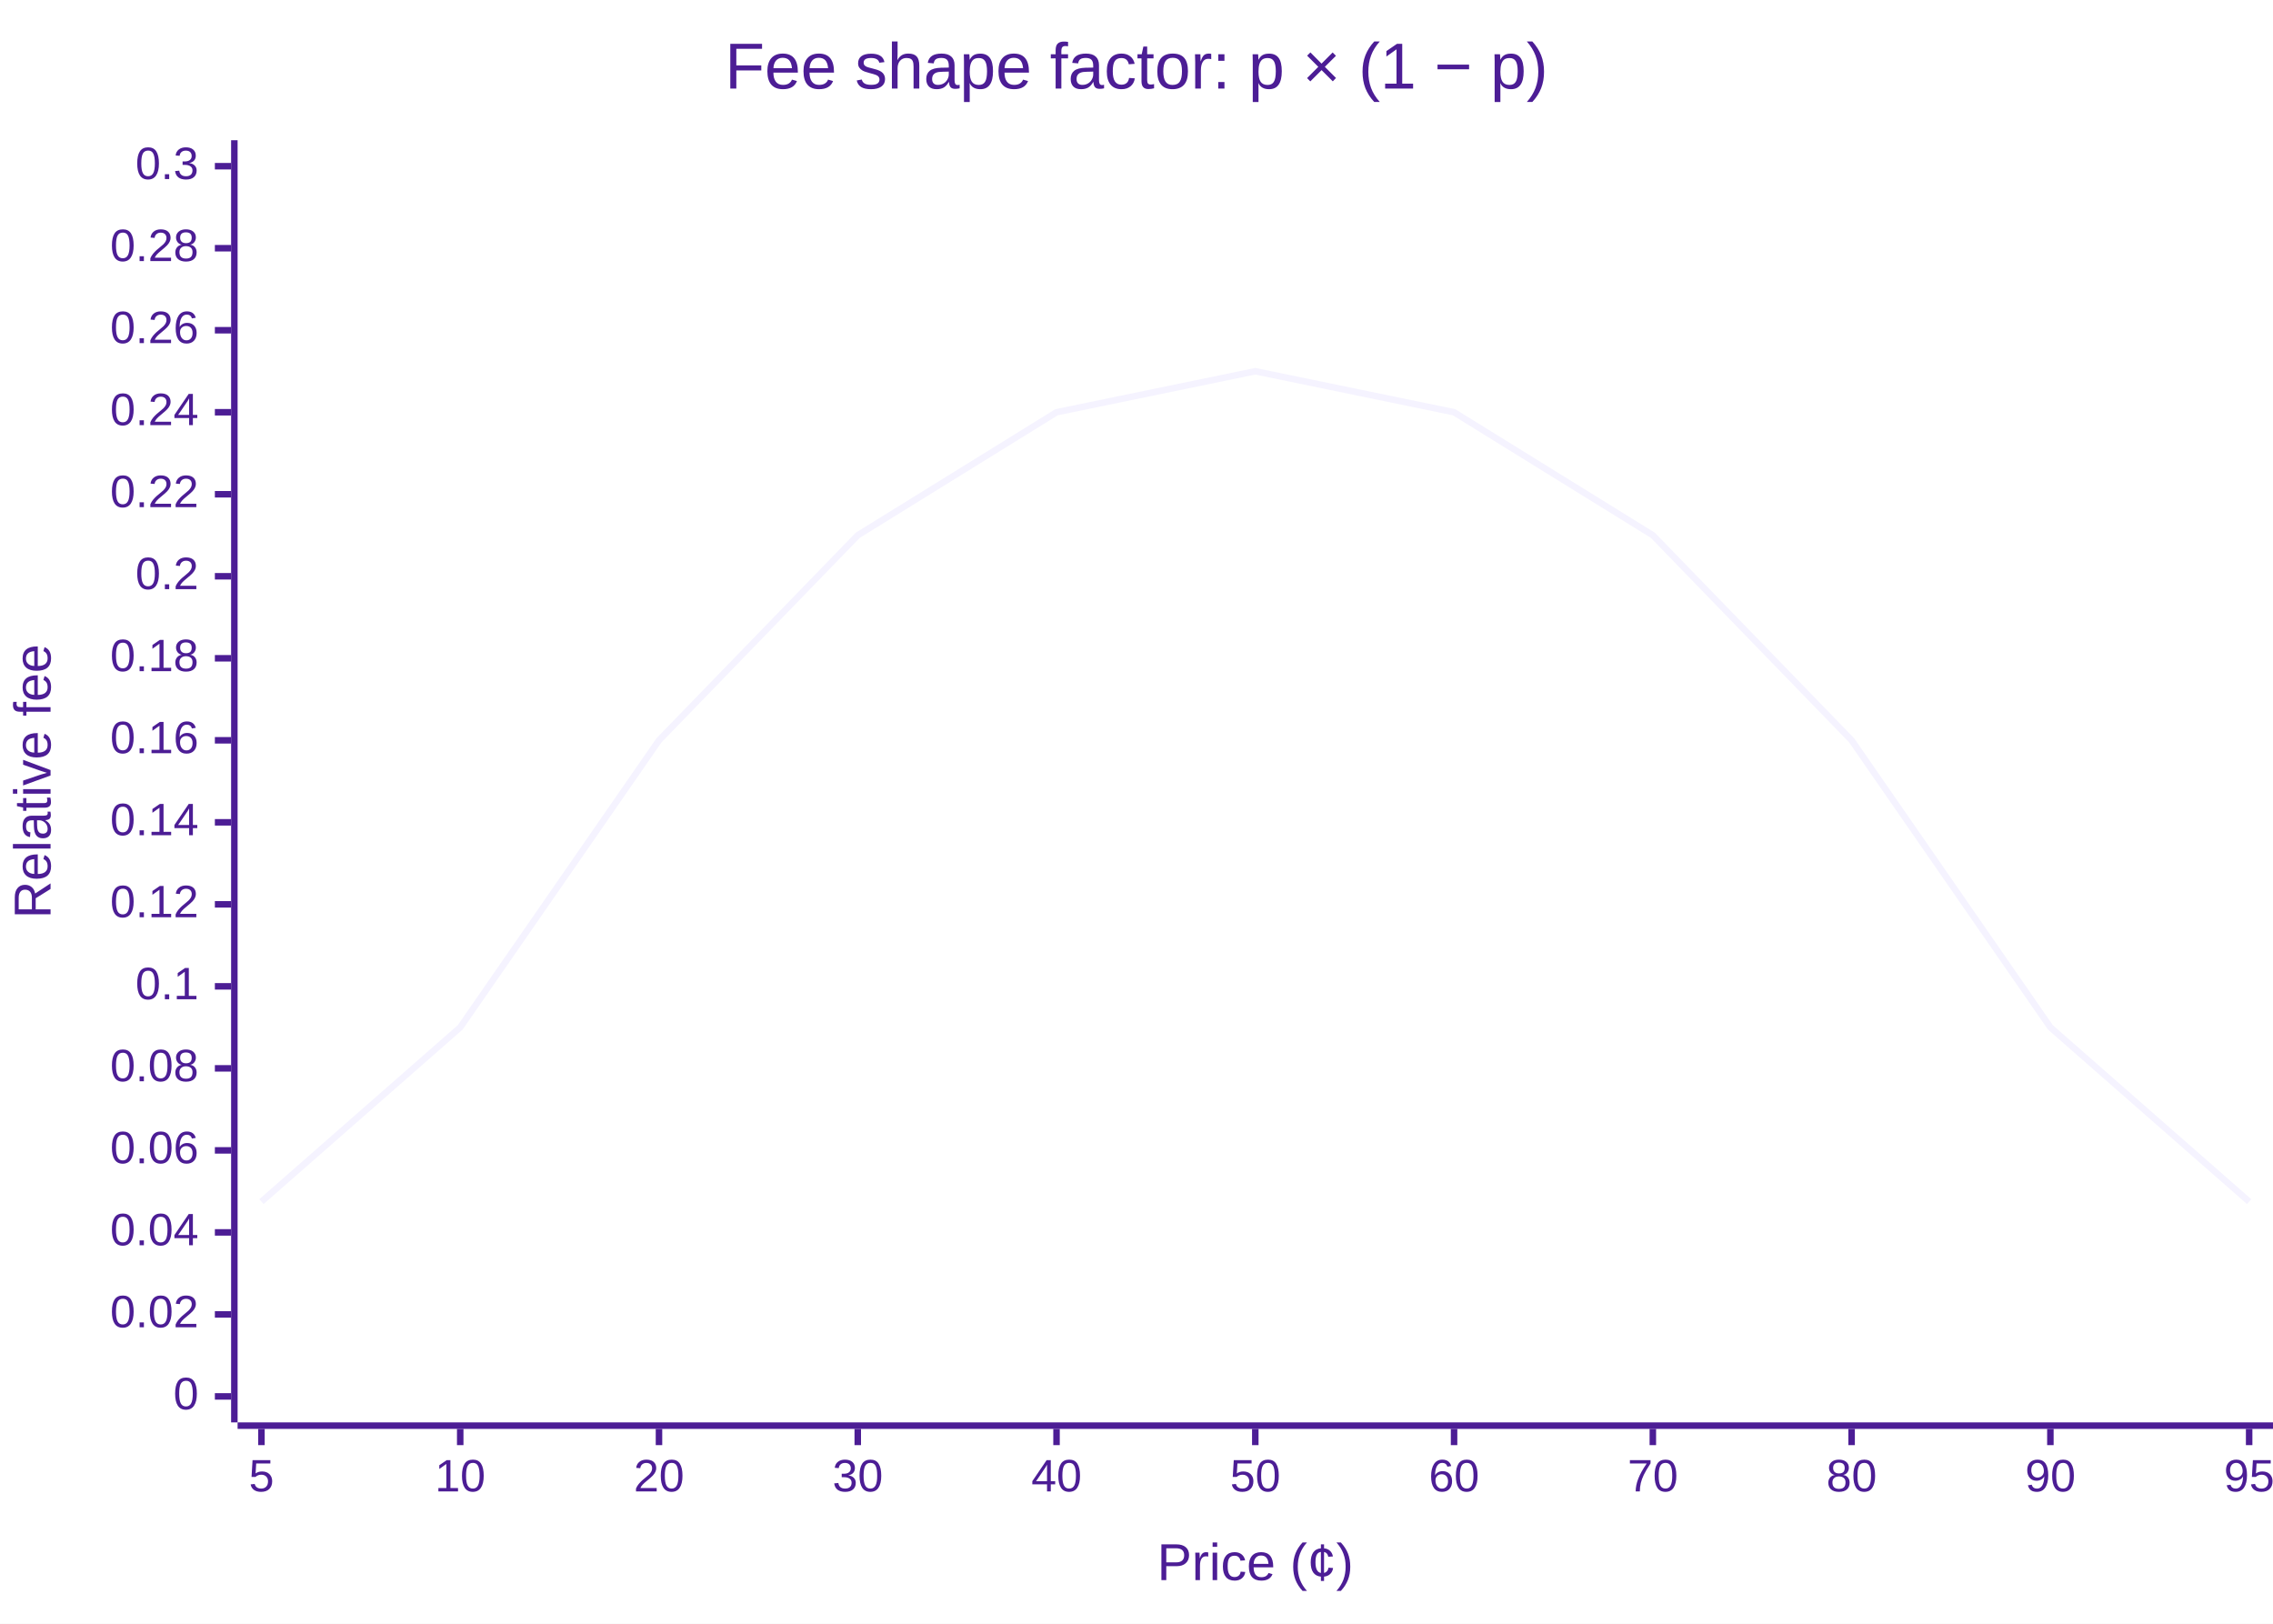
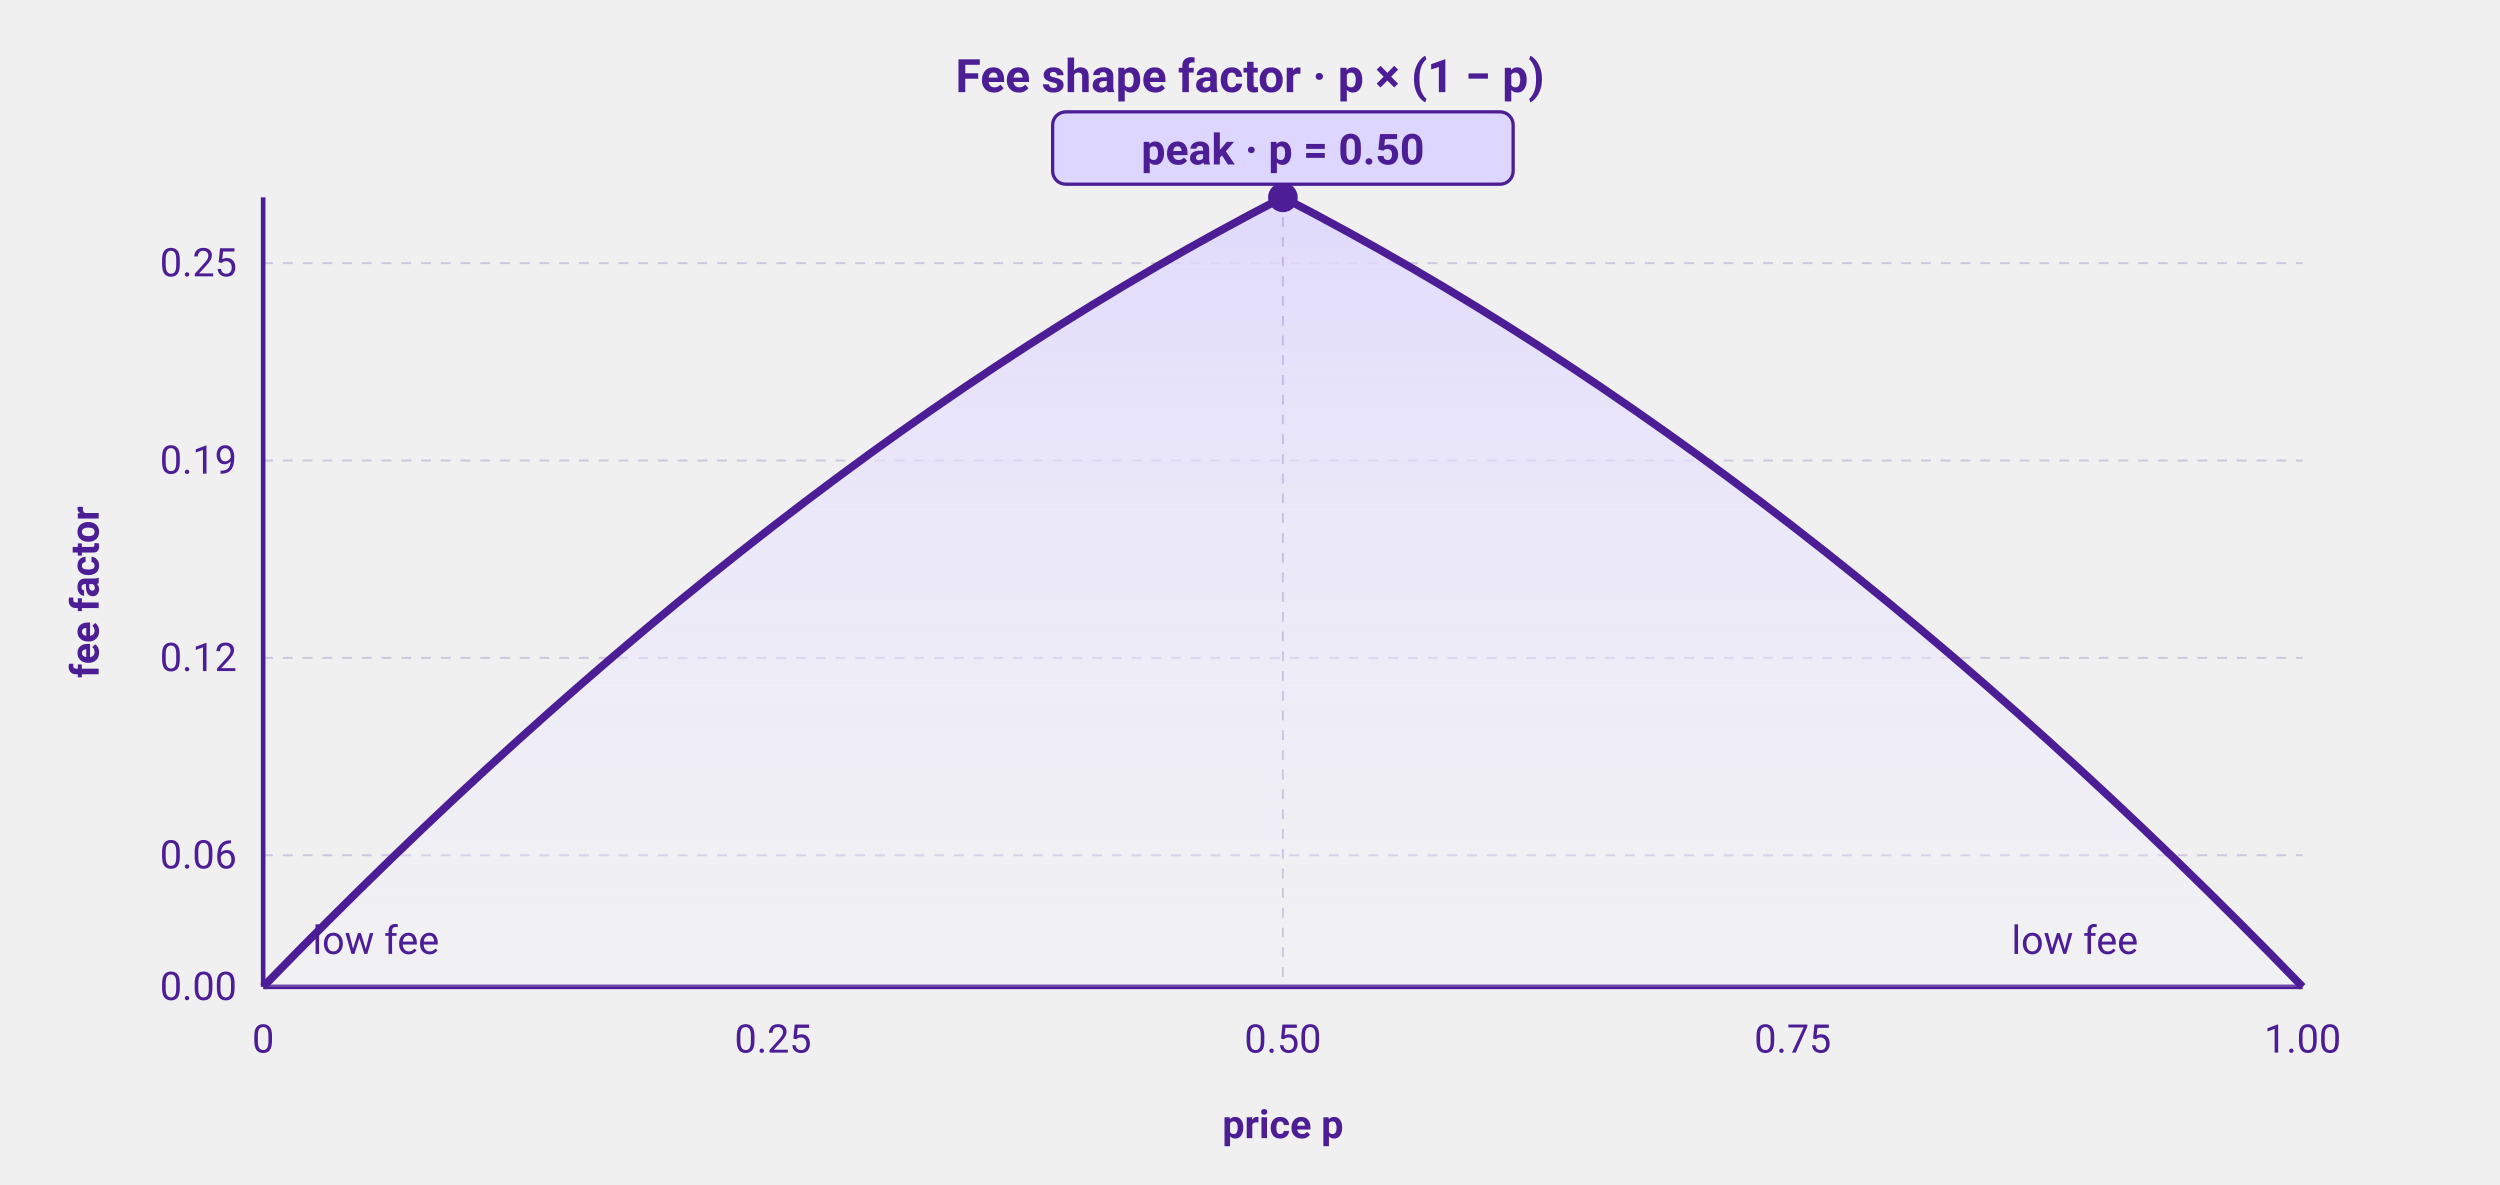
- <svg xmlns="http://www.w3.org/2000/svg" id="my-svg" width="1200" style="max-width: 1200px; background-color: transparent;" viewBox="0 0 700 500" role="graphics-document document" aria-roledescription="xychart">
-   <style>#my-svg{font-family:"trebuchet ms",verdana,arial,sans-serif;font-size:16px;fill:#333;}@keyframes edge-animation-frame{from{stroke-dashoffset:0;}}@keyframes dash{to{stroke-dashoffset:0;}}#my-svg .edge-animation-slow{stroke-dasharray:9,5!important;stroke-dashoffset:900;animation:dash 50s linear infinite;stroke-linecap:round;}#my-svg .edge-animation-fast{stroke-dasharray:9,5!important;stroke-dashoffset:900;animation:dash 20s linear infinite;stroke-linecap:round;}#my-svg .error-icon{fill:#4C1D95;}#my-svg .error-text{fill:#4C1D95;stroke:#4C1D95;}#my-svg .edge-thickness-normal{stroke-width:1px;}#my-svg .edge-thickness-thick{stroke-width:3.5px;}#my-svg .edge-pattern-solid{stroke-dasharray:0;}#my-svg .edge-thickness-invisible{stroke-width:0;fill:none;}#my-svg .edge-pattern-dashed{stroke-dasharray:3;}#my-svg .edge-pattern-dotted{stroke-dasharray:2;}#my-svg .marker{fill:#4C1D95;stroke:#4C1D95;}#my-svg .marker.cross{stroke:#4C1D95;}#my-svg svg{font-family:"trebuchet ms",verdana,arial,sans-serif;font-size:16px;}#my-svg p{margin:0;}#my-svg .node .neo-node{stroke:#4C1D95;}#my-svg [data-look="neo"].node rect,#my-svg [data-look="neo"].cluster rect,#my-svg [data-look="neo"].node polygon{stroke:#4C1D95;filter:drop-shadow(1px 2px 2px rgba(185, 185, 185, 1));}#my-svg [data-look="neo"].node path{stroke:#4C1D95;stroke-width:1px;}#my-svg [data-look="neo"].node .outer-path{filter:drop-shadow(1px 2px 2px rgba(185, 185, 185, 1));}#my-svg [data-look="neo"].node .neo-line path{stroke:#4C1D95;filter:none;}#my-svg [data-look="neo"].node circle{stroke:#4C1D95;filter:drop-shadow(1px 2px 2px rgba(185, 185, 185, 1));}#my-svg [data-look="neo"].node circle .state-start{fill:#4C1D95;}#my-svg [data-look="neo"].icon-shape .icon{fill:#4C1D95;filter:drop-shadow(1px 2px 2px rgba(185, 185, 185, 1));}#my-svg [data-look="neo"].icon-shape .icon-neo path{stroke:#4C1D95;filter:drop-shadow(1px 2px 2px rgba(185, 185, 185, 1));}#my-svg :root{--mermaid-font-family:"trebuchet ms",verdana,arial,sans-serif;}</style>
-   <g />
-   <g class="main">
-     <rect width="700" height="500" class="background" fill="white" />
-     <g class="chart-title">
-       <text x="0" y="0" fill="#4C1D95" font-size="20" dominant-baseline="middle" text-anchor="middle" transform="translate(350, 21.58984) rotate(0)">Fee shape factor: p × (1 − p)</text>
-     </g>
-     <g class="plot">
-       <g class="line-plot-0">
-         <path d="M80.516,370.02L141.73,316.354L202.944,227.962L264.158,164.826L325.372,126.944L386.586,114.316L447.8,126.944L509.014,164.826L570.228,227.962L631.442,316.354L692.656,370.02" fill="none" stroke="#F5F3FF" stroke-width="2" />
-       </g>
-     </g>
-     <g class="bottom-axis">
-       <g class="axis-line">
-         <path d="M 73.172,439 L 700,439" fill="none" stroke="#4C1D95" stroke-width="2" />
-       </g>
-       <g class="label">
-         <text x="0" y="0" fill="#4C1D95" font-size="14" dominant-baseline="text-before-edge" text-anchor="middle" transform="translate(80.51563, 450) rotate(0)">5</text>
-         <text x="0" y="0" fill="#4C1D95" font-size="14" dominant-baseline="text-before-edge" text-anchor="middle" transform="translate(141.7297, 450) rotate(0)">10</text>
-         <text x="0" y="0" fill="#4C1D95" font-size="14" dominant-baseline="text-before-edge" text-anchor="middle" transform="translate(202.9438, 450) rotate(0)">20</text>
-         <text x="0" y="0" fill="#4C1D95" font-size="14" dominant-baseline="text-before-edge" text-anchor="middle" transform="translate(264.1578, 450) rotate(0)">30</text>
-         <text x="0" y="0" fill="#4C1D95" font-size="14" dominant-baseline="text-before-edge" text-anchor="middle" transform="translate(325.3719, 450) rotate(0)">40</text>
-         <text x="0" y="0" fill="#4C1D95" font-size="14" dominant-baseline="text-before-edge" text-anchor="middle" transform="translate(386.5859, 450) rotate(0)">50</text>
-         <text x="0" y="0" fill="#4C1D95" font-size="14" dominant-baseline="text-before-edge" text-anchor="middle" transform="translate(447.8, 450) rotate(0)">60</text>
-         <text x="0" y="0" fill="#4C1D95" font-size="14" dominant-baseline="text-before-edge" text-anchor="middle" transform="translate(509.0141, 450) rotate(0)">70</text>
-         <text x="0" y="0" fill="#4C1D95" font-size="14" dominant-baseline="text-before-edge" text-anchor="middle" transform="translate(570.2281, 450) rotate(0)">80</text>
-         <text x="0" y="0" fill="#4C1D95" font-size="14" dominant-baseline="text-before-edge" text-anchor="middle" transform="translate(631.4422, 450) rotate(0)">90</text>
-         <text x="0" y="0" fill="#4C1D95" font-size="14" dominant-baseline="text-before-edge" text-anchor="middle" transform="translate(692.6562, 450) rotate(0)">95</text>
-       </g>
-       <g class="ticks">
-         <path d="M 80.516,440 L 80.516,445" fill="none" stroke="#4C1D95" stroke-width="2" />
-         <path d="M 141.73,440 L 141.73,445" fill="none" stroke="#4C1D95" stroke-width="2" />
-         <path d="M 202.944,440 L 202.944,445" fill="none" stroke="#4C1D95" stroke-width="2" />
-         <path d="M 264.158,440 L 264.158,445" fill="none" stroke="#4C1D95" stroke-width="2" />
-         <path d="M 325.372,440 L 325.372,445" fill="none" stroke="#4C1D95" stroke-width="2" />
-         <path d="M 386.586,440 L 386.586,445" fill="none" stroke="#4C1D95" stroke-width="2" />
-         <path d="M 447.8,440 L 447.8,445" fill="none" stroke="#4C1D95" stroke-width="2" />
-         <path d="M 509.014,440 L 509.014,445" fill="none" stroke="#4C1D95" stroke-width="2" />
-         <path d="M 570.228,440 L 570.228,445" fill="none" stroke="#4C1D95" stroke-width="2" />
-         <path d="M 631.442,440 L 631.442,445" fill="none" stroke="#4C1D95" stroke-width="2" />
-         <path d="M 692.656,440 L 692.656,445" fill="none" stroke="#4C1D95" stroke-width="2" />
-       </g>
-       <g class="title">
-         <text x="0" y="0" fill="#4C1D95" font-size="16" dominant-baseline="text-before-edge" text-anchor="middle" transform="translate(386.5859, 476) rotate(0)">Price (¢)</text>
-       </g>
-     </g>
-     <g class="left-axis">
-       <g class="axisl-line">
-         <path d="M 72.172,43.18 L 72.172,438" fill="none" stroke="#4C1D95" stroke-width="2" />
-       </g>
-       <g class="label">
-         <text x="0" y="0" fill="#4C1D95" font-size="14" dominant-baseline="middle" text-anchor="end" transform="translate(61.17188, 51.17969) rotate(0)">0.3</text>
-         <text x="0" y="0" fill="#4C1D95" font-size="14" dominant-baseline="middle" text-anchor="end" transform="translate(61.17188, 76.43437) rotate(0)">0.28</text>
-         <text x="0" y="0" fill="#4C1D95" font-size="14" dominant-baseline="middle" text-anchor="end" transform="translate(61.17188, 101.6891) rotate(0)">0.26</text>
-         <text x="0" y="0" fill="#4C1D95" font-size="14" dominant-baseline="middle" text-anchor="end" transform="translate(61.17188, 126.9437) rotate(0)">0.24</text>
-         <text x="0" y="0" fill="#4C1D95" font-size="14" dominant-baseline="middle" text-anchor="end" transform="translate(61.17188, 152.1984) rotate(0)">0.22</text>
-         <text x="0" y="0" fill="#4C1D95" font-size="14" dominant-baseline="middle" text-anchor="end" transform="translate(61.17188, 177.4531) rotate(0)">0.2</text>
-         <text x="0" y="0" fill="#4C1D95" font-size="14" dominant-baseline="middle" text-anchor="end" transform="translate(61.17188, 202.7078) rotate(0)">0.18</text>
-         <text x="0" y="0" fill="#4C1D95" font-size="14" dominant-baseline="middle" text-anchor="end" transform="translate(61.17188, 227.9625) rotate(0)">0.16</text>
-         <text x="0" y="0" fill="#4C1D95" font-size="14" dominant-baseline="middle" text-anchor="end" transform="translate(61.17188, 253.2172) rotate(0)">0.14</text>
-         <text x="0" y="0" fill="#4C1D95" font-size="14" dominant-baseline="middle" text-anchor="end" transform="translate(61.17188, 278.4719) rotate(0)">0.12</text>
-         <text x="0" y="0" fill="#4C1D95" font-size="14" dominant-baseline="middle" text-anchor="end" transform="translate(61.17188, 303.7266) rotate(0)">0.1</text>
-         <text x="0" y="0" fill="#4C1D95" font-size="14" dominant-baseline="middle" text-anchor="end" transform="translate(61.17188, 328.9812) rotate(0)">0.08</text>
-         <text x="0" y="0" fill="#4C1D95" font-size="14" dominant-baseline="middle" text-anchor="end" transform="translate(61.17188, 354.2359) rotate(0)">0.06</text>
-         <text x="0" y="0" fill="#4C1D95" font-size="14" dominant-baseline="middle" text-anchor="end" transform="translate(61.17188, 379.4906) rotate(0)">0.04</text>
-         <text x="0" y="0" fill="#4C1D95" font-size="14" dominant-baseline="middle" text-anchor="end" transform="translate(61.17188, 404.7453) rotate(0)">0.02</text>
-         <text x="0" y="0" fill="#4C1D95" font-size="14" dominant-baseline="middle" text-anchor="end" transform="translate(61.17188, 430) rotate(0)">0</text>
-       </g>
-       <g class="ticks">
-         <path d="M 71.172,51.18 L 66.172,51.18" fill="none" stroke="#4C1D95" stroke-width="2" />
-         <path d="M 71.172,76.434 L 66.172,76.434" fill="none" stroke="#4C1D95" stroke-width="2" />
-         <path d="M 71.172,101.689 L 66.172,101.689" fill="none" stroke="#4C1D95" stroke-width="2" />
-         <path d="M 71.172,126.944 L 66.172,126.944" fill="none" stroke="#4C1D95" stroke-width="2" />
-         <path d="M 71.172,152.198 L 66.172,152.198" fill="none" stroke="#4C1D95" stroke-width="2" />
-         <path d="M 71.172,177.453 L 66.172,177.453" fill="none" stroke="#4C1D95" stroke-width="2" />
-         <path d="M 71.172,202.708 L 66.172,202.708" fill="none" stroke="#4C1D95" stroke-width="2" />
-         <path d="M 71.172,227.962 L 66.172,227.962" fill="none" stroke="#4C1D95" stroke-width="2" />
-         <path d="M 71.172,253.217 L 66.172,253.217" fill="none" stroke="#4C1D95" stroke-width="2" />
-         <path d="M 71.172,278.472 L 66.172,278.472" fill="none" stroke="#4C1D95" stroke-width="2" />
-         <path d="M 71.172,303.727 L 66.172,303.727" fill="none" stroke="#4C1D95" stroke-width="2" />
-         <path d="M 71.172,328.981 L 66.172,328.981" fill="none" stroke="#4C1D95" stroke-width="2" />
-         <path d="M 71.172,354.236 L 66.172,354.236" fill="none" stroke="#4C1D95" stroke-width="2" />
-         <path d="M 71.172,379.491 L 66.172,379.491" fill="none" stroke="#4C1D95" stroke-width="2" />
-         <path d="M 71.172,404.745 L 66.172,404.745" fill="none" stroke="#4C1D95" stroke-width="2" />
-         <path d="M 71.172,430 L 66.172,430" fill="none" stroke="#4C1D95" stroke-width="2" />
-       </g>
-       <g class="title">
-         <text x="0" y="0" fill="#4C1D95" font-size="16" dominant-baseline="text-before-edge" text-anchor="middle" transform="translate(5, 240.5898) rotate(270)">Relative fee</text>
-       </g>
-     </g>
-   </g>
-   <g class="mermaid-tmp-group" />
+ <svg xmlns="http://www.w3.org/2000/svg" viewBox="0 0 760 360" width="760" style="max-width: 760px; background: transparent; font-family: -apple-system, 'Segoe UI', Roboto, 'Helvetica Neue', Arial, sans-serif;">
+   <defs>
+     <linearGradient id="fee-fill" x1="0" y1="0" x2="0" y2="1">
+       <stop offset="0%" stop-color="#DDD6FE" stop-opacity="0.85" />
+       <stop offset="100%" stop-color="#F5F3FF" stop-opacity="0.2" />
+     </linearGradient>
+   </defs>
+   <style>
+     .axis  { stroke: #4C1D95; stroke-width: 1.4; fill: none; }
+     .grid  { stroke: #4C1D95; stroke-width: 0.6; fill: none; opacity: 0.2; stroke-dasharray: 3 3; }
+     .curve { stroke: #4C1D95; stroke-width: 2.4; fill: none; }
+     .label { font-size: 12px; fill: #4C1D95; }
+     .lbl-b { font-size: 13px; fill: #4C1D95; font-weight: 700; text-anchor: middle; }
+     .title { font-size: 14px; fill: #4C1D95; font-weight: 700; text-anchor: middle; }
+     .peak  { fill: #4C1D95; }
+   </style>
+   <text class="title" x="380" y="28">Fee shape factor · p × (1 − p)</text>
+   <line class="grid" x1="80" y1="80" x2="700" y2="80" />
+   <line class="grid" x1="80" y1="140" x2="700" y2="140" />
+   <line class="grid" x1="80" y1="200" x2="700" y2="200" />
+   <line class="grid" x1="80" y1="260" x2="700" y2="260" />
+   <line class="axis" x1="80" y1="60" x2="80" y2="300" />
+   <line class="axis" x1="80" y1="300" x2="700" y2="300" />
+   <text class="label" x="72" y="84" text-anchor="end">0.25</text>
+   <text class="label" x="72" y="144" text-anchor="end">0.19</text>
+   <text class="label" x="72" y="204" text-anchor="end">0.12</text>
+   <text class="label" x="72" y="264" text-anchor="end">0.06</text>
+   <text class="label" x="72" y="304" text-anchor="end">0.00</text>
+   <text class="label" x="80" y="320" text-anchor="middle">0</text>
+   <text class="label" x="235" y="320" text-anchor="middle">0.25</text>
+   <text class="label" x="390" y="320" text-anchor="middle">0.50</text>
+   <text class="label" x="545" y="320" text-anchor="middle">0.75</text>
+   <text class="label" x="700" y="320" text-anchor="middle">1.00</text>
+   <text class="label" x="390" y="346" text-anchor="middle" font-weight="600">price  p</text>
+   <text class="label" x="30" y="180" text-anchor="middle" transform="rotate(-90 30 180)" font-weight="600">fee factor</text>
+   <path d="     M 80,300     Q 235,140 390,60     Q 545,140 700,300     Z" fill="url(#fee-fill)" />
+   <path class="curve" d="     M 80,300     Q 235,140 390,60     Q 545,140 700,300" />
+   <circle class="peak" cx="390" cy="60" r="4.5" />
+   <line class="grid" x1="390" y1="60" x2="390" y2="300" stroke-dasharray="4 3" opacity="0.55" />
+   <rect x="320" y="34" width="140" height="22" rx="4" fill="#DDD6FE" stroke="#4C1D95" stroke-width="1" />
+   <text class="lbl-b" x="390" y="50">peak · p = 0.50</text>
+   <text class="label" x="95" y="290">low fee</text>
+   <text class="label" x="650" y="290" text-anchor="end">low fee</text>
</svg>
